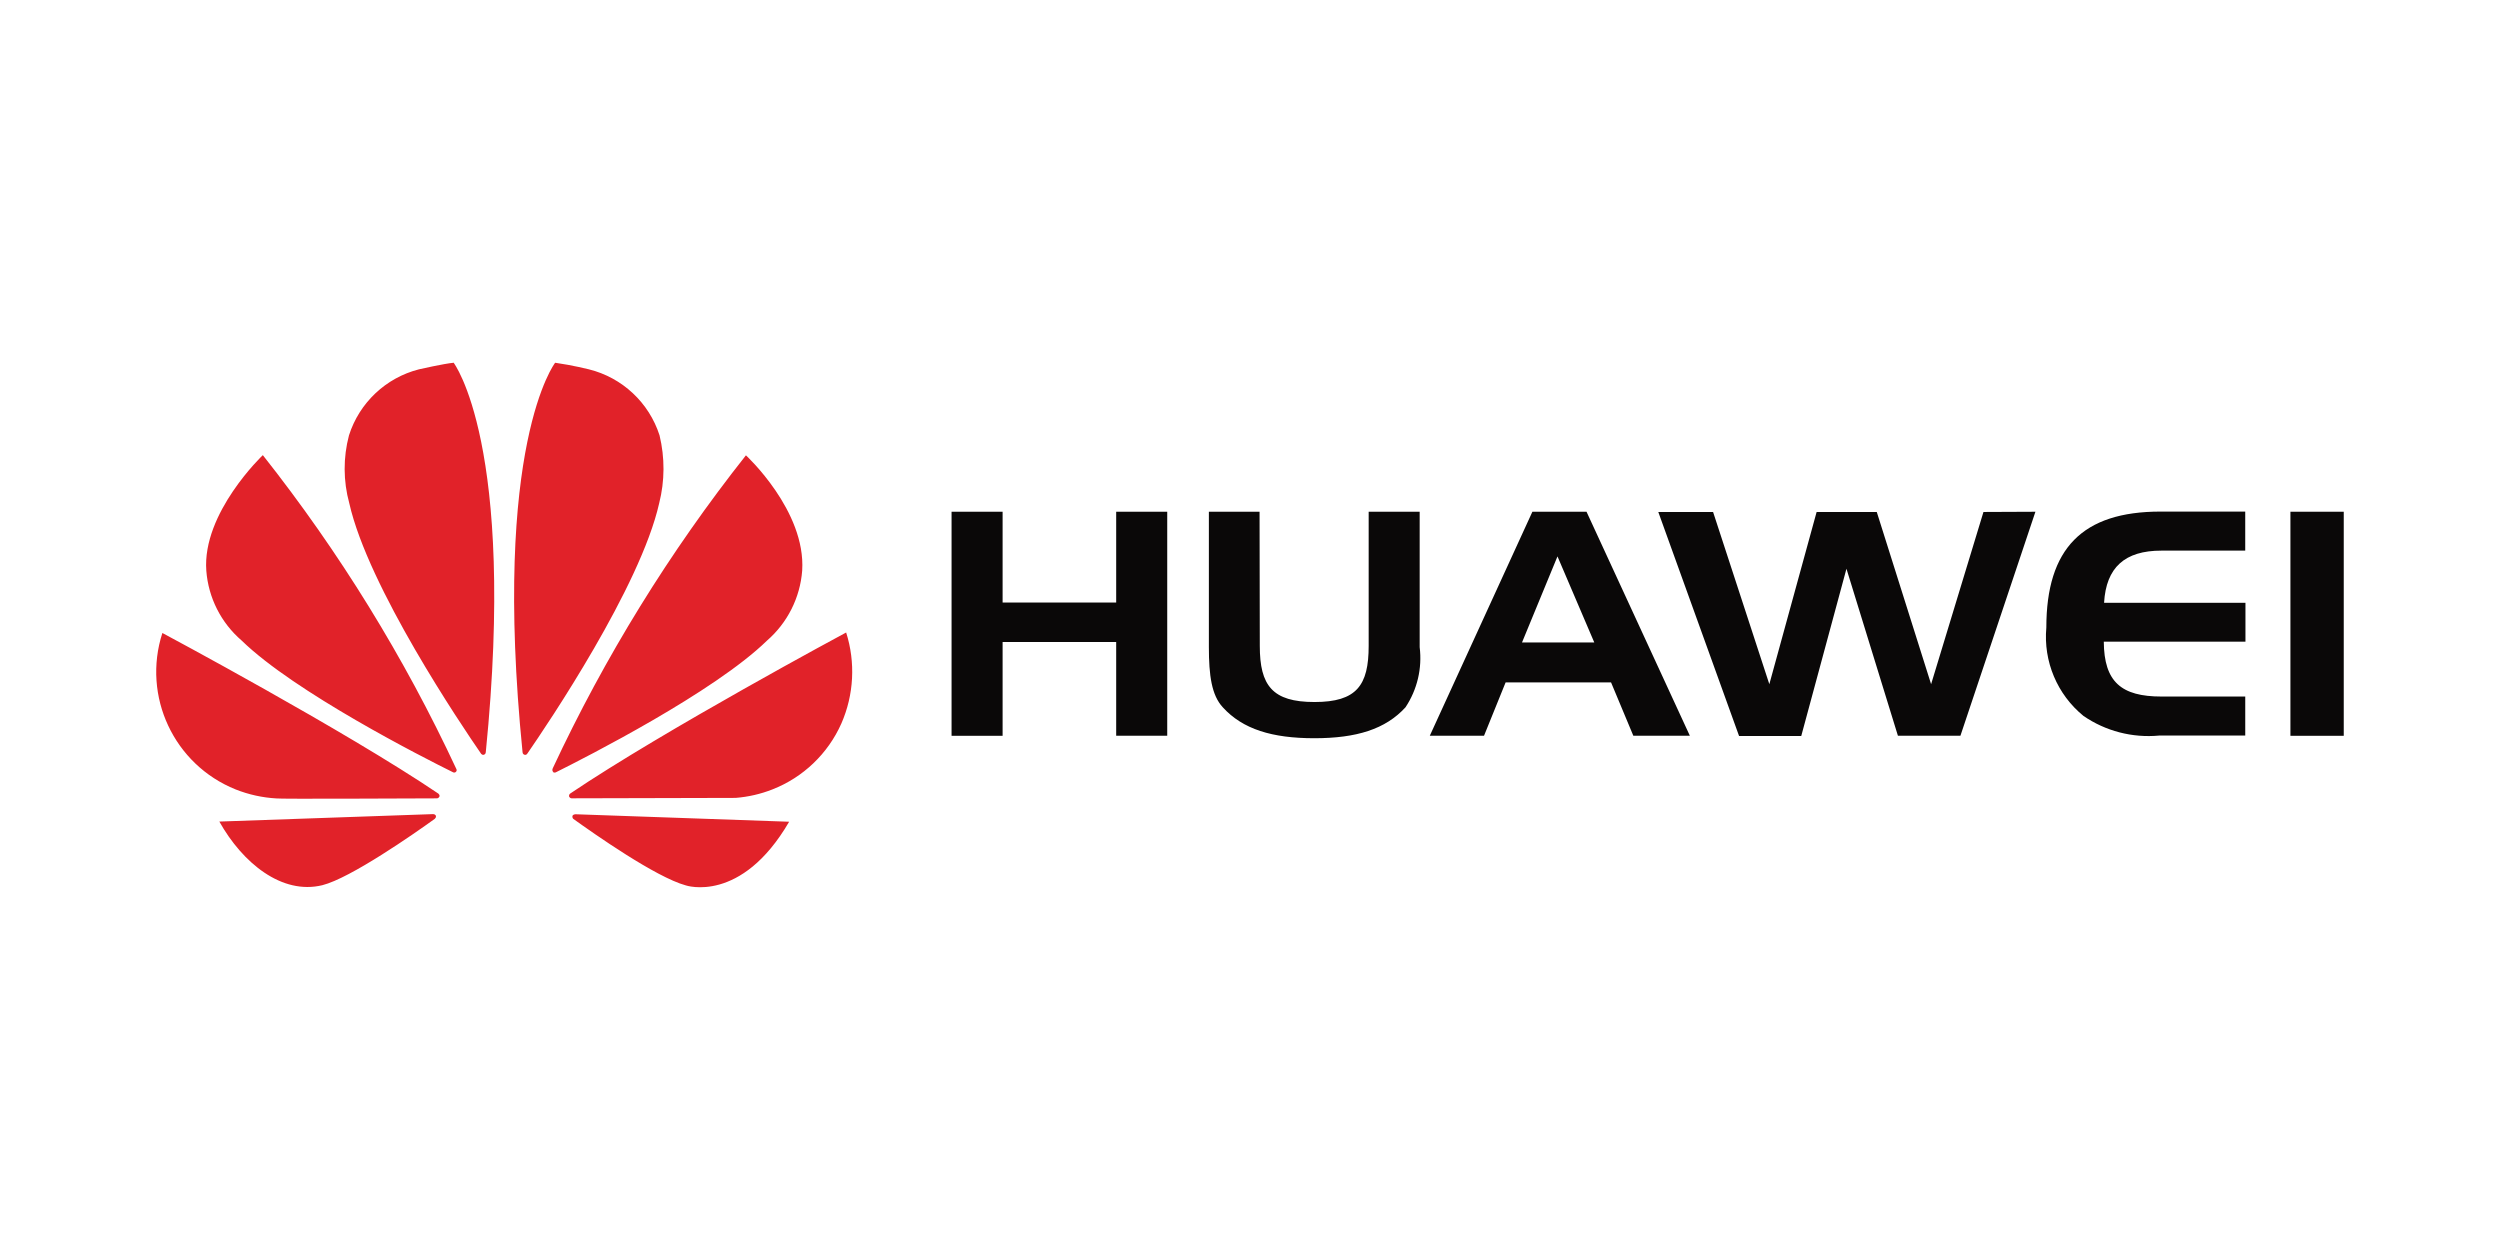
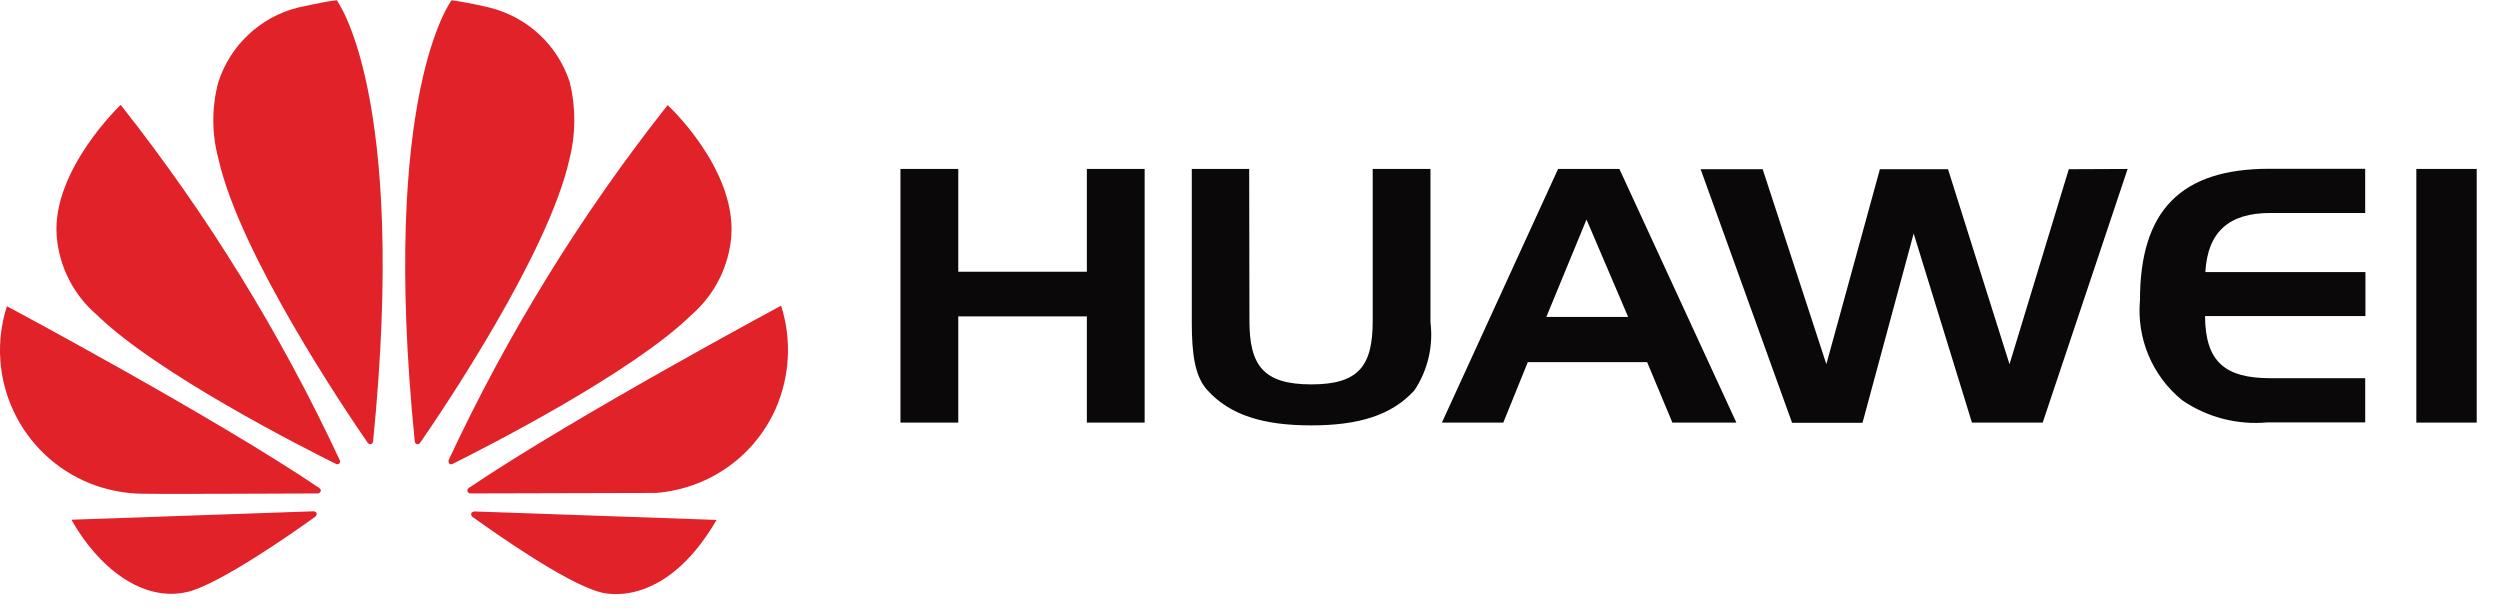
- <svg xmlns="http://www.w3.org/2000/svg" width="120" height="60">
-   <path d="M48.125 35.317h-2.45V24.564h2.45v4.357h5.452v-4.357h2.45v10.752h-2.45v-4.5h-5.452zm12.345-4.314c0 1.902.6 2.694 2.626 2.694s2.6-.8 2.6-2.694v-6.44h2.448v6.5c.126 1.013-.115 2.037-.68 2.887-.96 1.052-2.353 1.485-4.378 1.485s-3.436-.433-4.392-1.485c-.536-.578-.668-1.525-.668-2.887v-6.5h2.433zm15.683-6.44l4.96 10.753H78.4l-1.07-2.562h-5.06l-1.037 2.562H68.63l4.925-10.753zm-3.097 6.276h3.47l-1.767-4.132zM97.7 24.564l-3.6 10.752h-3L88.63 27.3l-2.17 8.027h-2.985l-3.877-10.752h2.63l2.7 8.266 2.27-8.266h2.887l2.608 8.266 2.513-8.266zm3.305 4.372h6.777V30.8h-6.8c.013 1.932.84 2.634 2.77 2.634h4.02v1.873h-4.134c-1.284.12-2.57-.213-3.632-.943a4.9 4.9 0 0 1-1.782-4.238c0-3.8 1.735-5.57 5.48-5.57h4.067v1.874h-4.02c-1.764-.001-2.655.806-2.755 2.498m8.944-4.364h2.56v10.753h-2.56z" fill="#0a0808" />
-   <path d="M21.883 37.048c.036-.03.047-.08.028-.123a76.28 76.28 0 0 0-9.295-15.078s-2.92 2.77-2.713 5.55a4.91 4.91 0 0 0 1.693 3.346c2.547 2.483 8.715 5.617 10.15 6.326.045.025.102.016.138-.02m-.954 2.124a.14.14 0 0 0-.132-.094v-.002l-10.27.358c1.113 1.986 3 3.528 4.943 3.055 1.348-.337 4.404-2.468 5.4-3.187V39.3c.077-.07.05-.126.05-.126m.164-.924c.05-.08-.04-.15-.04-.15l.001-.004c-4.5-3.04-13.252-7.713-13.252-7.713a6.08 6.08 0 0 0 3.517 7.51 6.28 6.28 0 0 0 1.964.432c.154.03 6.108.003 7.702-.004.045-.005.085-.032.106-.072m.684-20.836c-.448.04-1.654.314-1.654.314-1.593.406-2.863 1.605-3.362 3.17a6.28 6.28 0 0 0 .014 3.257c.907 4.026 5.374 10.644 6.332 12.032.068.068.124.043.124.043.058-.014.098-.068.095-.128h.002c1.476-14.773-1.55-18.7-1.55-18.7m3.397 18.824c.056.023.12-.001.148-.055h.001c.986-1.426 5.425-8.007 6.327-12.016.27-1.068.276-2.186.017-3.257a4.77 4.77 0 0 0-3.394-3.17s-.785-.198-1.617-.315c0 0-3.044 3.918-1.564 18.7h.002c.001.05.032.095.08.112m2.43 2.864s-.1.012-.116.078c-.012.05.003.104.04.14.98.705 3.96 2.8 5.4 3.193 0 0 2.655.904 4.96-3.056l-10.282-.36zm13.02-8.728s-8.73 4.684-13.245 7.73a.14.14 0 0 0-.051.15s.043.077.106.077v.002l7.886-.02a6.14 6.14 0 0 0 1.768-.408c1.475-.578 2.662-1.714 3.306-3.162a6.21 6.21 0 0 0 .23-4.37m-14.07 6.7c.04.03.095.034.14.01 1.47-.734 7.593-3.847 10.128-6.317a4.95 4.95 0 0 0 1.692-3.361c.185-2.875-2.7-5.535-2.7-5.535a76.21 76.21 0 0 0-9.28 15.038h.003c-.027.055-.016.12.028.164" fill="#e12229" />
+ <svg xmlns="http://www.w3.org/2000/svg" width="98" height="24" viewBox="0 0 98 24" fill="none">
+   <path d="M37.564 16.566H35.298V6.623H37.564V10.652H42.605V6.623H44.87V16.565H42.605V12.404H37.564V16.566ZM48.978 12.577C48.978 14.336 49.533 15.068 51.407 15.068C53.28 15.068 53.81 14.328 53.81 12.577V6.622H56.074V12.633C56.191 13.569 55.968 14.516 55.445 15.302C54.558 16.275 53.27 16.675 51.397 16.675C49.525 16.675 48.22 16.275 47.336 15.302C46.841 14.768 46.718 13.892 46.718 12.633V6.622H48.968L48.978 12.577ZM63.48 6.622L68.066 16.565H65.557L64.568 14.196H59.889L58.93 16.565H56.523L61.077 6.622H63.48ZM60.616 12.425H63.824L62.191 8.605L60.616 12.425ZM83.403 6.623L80.074 16.565H77.3L75.016 9.153L73.01 16.575H70.25L66.665 6.633H69.097L71.593 14.277L73.692 6.633H76.362L78.773 14.277L81.097 6.633L83.403 6.623ZM86.459 10.666H92.725V12.389H86.437C86.449 14.176 87.214 14.825 88.999 14.825H92.716V16.557H88.893C87.706 16.668 86.517 16.36 85.535 15.685C84.961 15.216 84.51 14.614 84.223 13.931C83.936 13.247 83.82 12.504 83.887 11.766C83.887 8.252 85.491 6.616 88.954 6.616H92.715V8.349H88.998C87.367 8.348 86.543 9.094 86.45 10.658M94.72 6.623H97.087V16.566H94.72V6.623Z" fill="#0A0808" />
+   <path d="M13.3 18.166C13.333 18.139 13.343 18.092 13.325 18.053C11.012 13.087 8.127 8.409 4.731 4.111C4.731 4.111 2.031 6.672 2.222 9.243C2.314 10.441 2.877 11.553 3.788 12.336C6.143 14.632 11.846 17.53 13.173 18.186C13.214 18.209 13.267 18.201 13.3 18.167M12.418 20.131C12.409 20.106 12.393 20.084 12.371 20.068C12.349 20.053 12.323 20.044 12.296 20.044V20.043L2.8 20.373C3.829 22.21 5.574 23.636 7.371 23.198C8.617 22.887 11.443 20.916 12.364 20.251V20.249C12.435 20.184 12.41 20.132 12.41 20.132M12.562 19.278C12.608 19.204 12.525 19.139 12.525 19.139L12.525 19.135C8.365 16.325 0.272 12.004 0.272 12.004C-0.165 13.358 -0.073 14.827 0.531 16.116C1.134 17.405 2.204 18.417 3.524 18.948C4.104 19.177 4.717 19.312 5.34 19.347C5.483 19.375 10.988 19.35 12.462 19.343C12.503 19.339 12.54 19.314 12.56 19.277M13.192 0.011C12.778 0.048 11.663 0.301 11.663 0.301C10.19 0.677 9.016 1.785 8.554 3.233C8.294 4.22 8.298 5.259 8.567 6.244C9.406 9.967 13.536 16.086 14.422 17.369C14.485 17.432 14.537 17.409 14.537 17.409C14.59 17.396 14.627 17.346 14.624 17.291H14.626C15.991 3.631 13.193 0 13.193 0M16.334 17.405C16.386 17.427 16.445 17.404 16.471 17.355C17.383 16.036 21.488 9.951 22.322 6.244C22.572 5.257 22.577 4.223 22.338 3.233C22.108 2.517 21.699 1.872 21.149 1.359C20.6 0.846 19.929 0.482 19.2 0.301C19.2 0.301 18.474 0.118 17.704 0.01C17.704 0.01 14.89 3.633 16.258 17.301H16.26C16.261 17.347 16.29 17.39 16.334 17.405ZM18.581 20.053C18.581 20.053 18.488 20.064 18.474 20.125C18.463 20.171 18.477 20.221 18.511 20.254C19.417 20.906 22.172 22.843 23.504 23.207C23.504 23.207 25.959 24.042 28.09 20.381L18.583 20.048L18.581 20.053ZM30.62 11.982C30.62 11.982 22.548 16.313 18.373 19.13C18.352 19.145 18.336 19.167 18.328 19.192C18.319 19.217 18.319 19.243 18.326 19.268C18.326 19.268 18.366 19.34 18.424 19.34V19.342L25.715 19.323C26.276 19.279 26.827 19.152 27.35 18.946C28.714 18.411 29.812 17.361 30.407 16.022C30.966 14.746 31.041 13.309 30.62 11.982M17.61 18.177C17.647 18.204 17.698 18.208 17.74 18.186C19.099 17.507 24.76 14.629 27.104 12.345C28.015 11.555 28.577 10.439 28.669 9.237C28.84 6.579 26.172 4.119 26.172 4.119C22.783 8.406 19.903 13.072 17.592 18.024H17.594C17.569 18.075 17.58 18.135 17.62 18.176" fill="#E12229" />
</svg>
